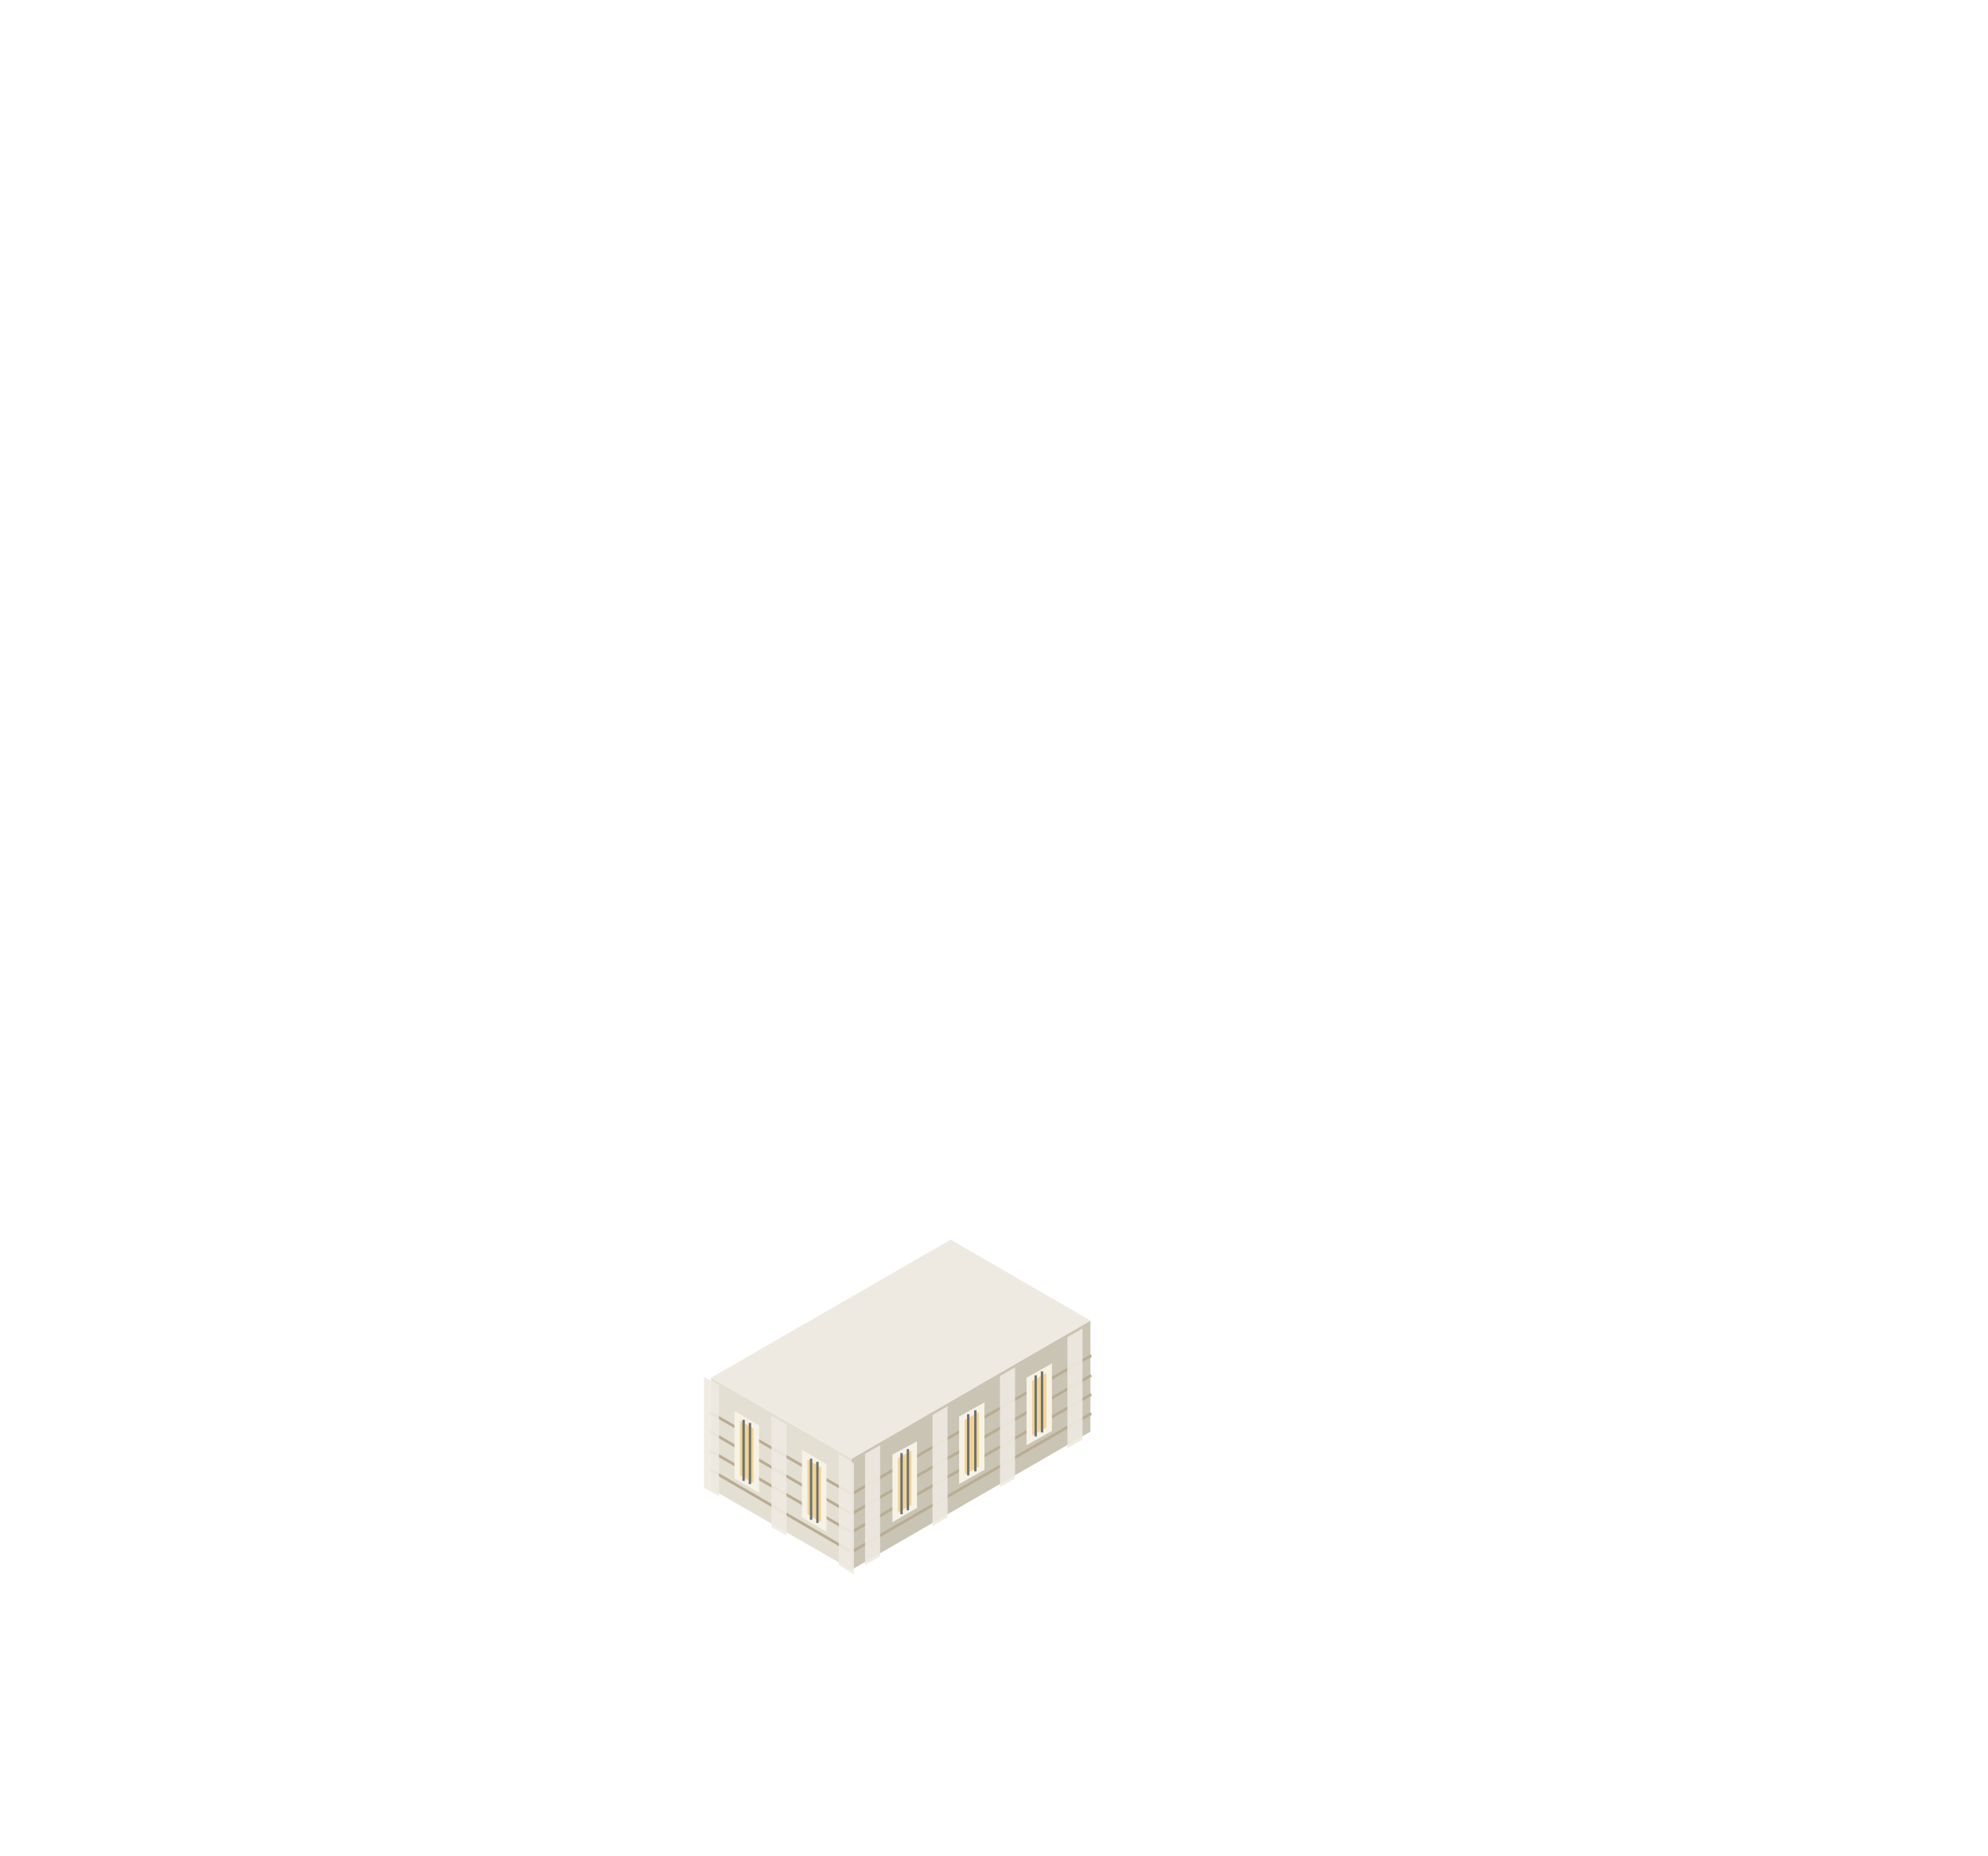
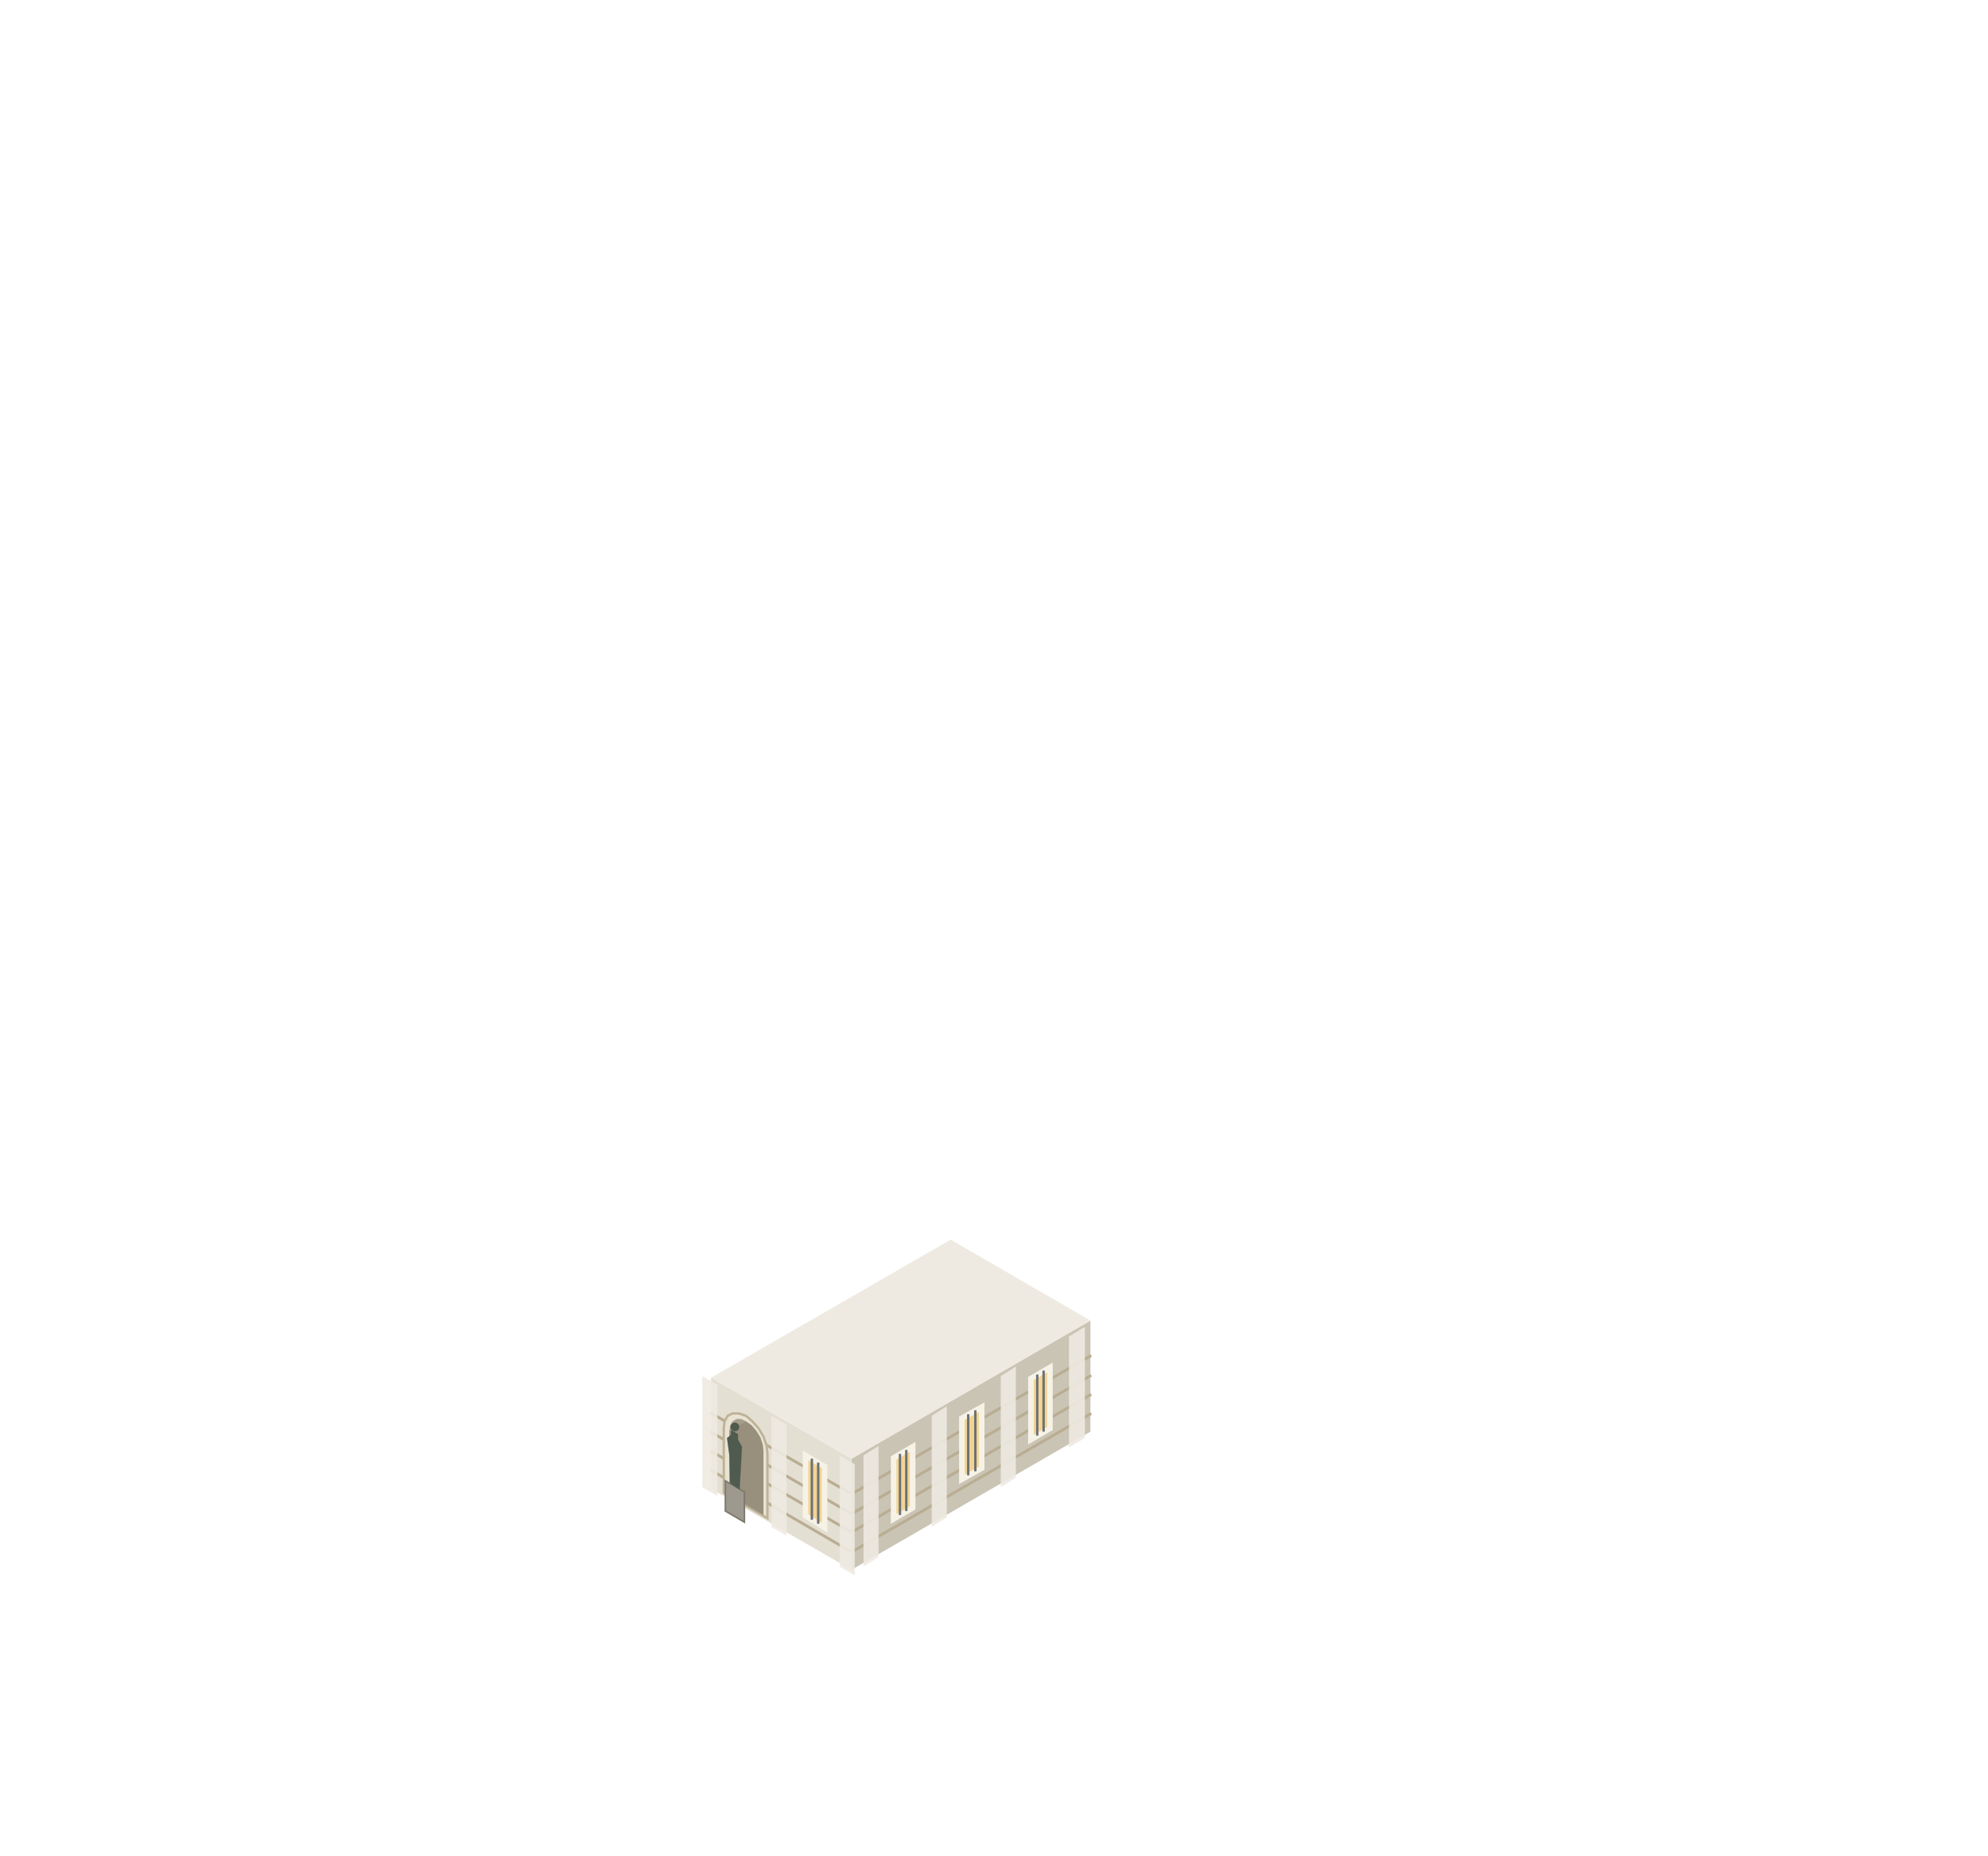
<svg xmlns="http://www.w3.org/2000/svg" viewBox="177.8 90.4 250.5 233.8" width="501" height="467.6">
  <defs>
    <linearGradient id="iso-lit-glow" x1="0" y1="0" x2="0" y2="1">
      <stop offset="0" stop-color="#FFFFFF" stop-opacity="0.75" />
      <stop offset="1" stop-color="#FFFFFF" stop-opacity="0" />
    </linearGradient>
    <linearGradient id="iso-lit-l" x1="0" y1="0" x2="0" y2="1">
      <stop offset="0" stop-color="#FFF7DC" />
      <stop offset="1" stop-color="#FFD47E" />
    </linearGradient>
    <linearGradient id="iso-lit-r" x1="0" y1="0" x2="0" y2="1">
      <stop offset="0" stop-color="#FBE2A2" />
      <stop offset="1" stop-color="#ECB65A" />
    </linearGradient>
  </defs>
  <polygon points="315.2,270.8 285.1,288.2 285.1,274.2 315.2,256.8" fill="#CAC4B5" />
  <path d="M315.3 268.5L285.2 285.9M315.3 266.1L285.2 283.4M315.3 263.7L285.2 281.1M315.3 261.2L285.2 278.6" stroke="#B9AD92" stroke-width="0.35" />
-   <polygon points="314.2,271.8 312.3,272.9 312.3,258.9 314.2,257.8" fill="#EEEAE1" opacity="0.9" />
-   <polygon points="305.7,276.7 303.8,277.8 303.8,263.8 305.7,262.7" fill="#EEEAE1" opacity="0.9" />
-   <polygon points="297.2,281.6 295.3,282.7 295.3,268.7 297.2,267.6" fill="#EEEAE1" opacity="0.9" />
-   <polygon points="288.7,286.5 286.8,287.6 286.8,273.6 288.7,272.5" fill="#EEEAE1" opacity="0.9" />
-   <polygon points="310,270.5 307.5,271.9 307.5,264.2 310,262.8" fill="#F2D492" stroke="#F7F2E6" stroke-width="0.7" />
-   <path d="M309.1 270.9V263.2M308.3 271.4V263.7" stroke="#6B7178" stroke-width="0.3" />
+   <polygon points="314.5,271.6 312.5,272.8 312.5,258.8 314.5,257.6" fill="#EEEAE1" opacity="0.9" />
+   <polygon points="305.8,276.6 303.9,277.8 303.9,263.8 305.8,262.6" fill="#EEEAE1" opacity="0.9" />
+   <polygon points="297.1,281.6 295.2,282.8 295.2,268.8 297.1,267.6" fill="#EEEAE1" opacity="0.9" />
+   <polygon points="288.5,286.6 286.6,287.8 286.6,273.8 288.5,272.6" fill="#EEEAE1" opacity="0.9" />
+   <polygon points="310.1,270.4 307.7,271.8 307.7,264.1 310.1,262.7" fill="#F2D492" stroke="#F7F2E6" stroke-width="0.7" />
+   <path d="M309.3 270.8V263.1M308.5 271.3V263.6" stroke="#6B7178" stroke-width="0.3" />
  <polygon points="301.5,275.4 299,276.8 299,269.1 301.5,267.7" fill="#F2D492" stroke="#F7F2E6" stroke-width="0.7" />
  <path d="M300.7 275.8V268.1M299.8 276.3V268.6" stroke="#6B7178" stroke-width="0.3" />
-   <polygon points="293,280.2 290.6,281.6 290.6,273.9 293,272.6" fill="#F2D492" stroke="#F7F2E6" stroke-width="0.7" />
-   <path d="M292.2 280.7V273M291.4 281.2V273.5" stroke="#6B7178" stroke-width="0.3" />
+   <polygon points="292.8,280.4 290.4,281.8 290.4,274.1 292.8,272.7" fill="#F2D492" stroke="#F7F2E6" stroke-width="0.7" />
+   <path d="M292 280.8V273.1M291.2 281.3V273.6" stroke="#6B7178" stroke-width="0.3" />
  <polygon points="285.1,288.2 267.4,278 267.4,264 285.1,274.2" fill="#E4DFD3" />
  <path d="M285 285.9L267.3 275.6M285 283.4L267.3 273.2M285 281.1L267.3 270.8M285 278.6L267.3 268.4" stroke="#B9AD92" stroke-width="0.35" />
-   <polygon points="285.4,288.8 283.5,287.6 283.5,273.6 285.4,274.8" fill="#EEEAE1" opacity="0.9" />
+   <polygon points="285.5,288.9 283.6,287.8 283.6,273.8 285.5,274.9" fill="#EEEAE1" opacity="0.9" />
  <polygon points="276.9,283.9 275,282.8 275,268.8 276.9,269.9" fill="#EEEAE1" opacity="0.9" />
-   <polygon points="268.4,278.9 266.5,277.9 266.5,263.9 268.4,264.9" fill="#EEEAE1" opacity="0.9" />
-   <polygon points="281.6,282.8 279.2,281.4 279.2,273.7 281.6,275.1" fill="#F2D492" stroke="#F7F2E6" stroke-width="0.7" />
-   <path d="M280.8 282.3V274.6M280 281.9V274.2" stroke="#6B7178" stroke-width="0.3" />
-   <polygon points="273.1,277.9 270.7,276.5 270.7,268.8 273.1,270.2" fill="#F2D492" stroke="#F7F2E6" stroke-width="0.7" />
-   <path d="M272.3 277.4V269.7M271.5 277V269.3" stroke="#6B7178" stroke-width="0.3" />
+   <polygon points="268.2,278.9 266.3,277.8 266.3,263.8 268.2,264.9" fill="#EEEAE1" opacity="0.9" />
+   <polygon points="281.7,282.9 279.3,281.4 279.3,273.8 281.7,275.2" fill="#F2D492" stroke="#F7F2E6" stroke-width="0.7" />
+   <path d="M280.9 282.4V274.7M280.1 281.9V274.2" stroke="#6B7178" stroke-width="0.3" />
+   <polygon points="274.5,281.7 269,278.5 269,270.4 269.1,269.5 269.5,268.8 270.1,268.5 270.9,268.5 271.8,268.8 272.6,269.5 273.4,270.4 274,271.4 274.4,272.6 274.5,273.6" fill="#E9E3D4" stroke="#BFB297" stroke-width="0.3" />
+   <polygon points="274,281.3 269.7,278.8 269.7,270.7 269.8,270 270.1,269.5 270.6,269.2 271.2,269.2 271.8,269.5 272.5,270 273.1,270.7 273.6,271.5 273.9,272.4 274,273.2" fill="#A69D8A" />
+   <polygon points="274,281.3 269.7,278.8 269.7,270.7 271.8,269.5 272.5,270 273.1,270.7 273.6,271.5 273.9,272.4 274,273.2" fill="#8F8673" opacity="0.6" />
+   <polygon points="271.6,282.2 269.2,280.8 269.2,277 271.6,278.4" fill="#9E998E" stroke="#7E796E" stroke-width="0.2" />
+   <polygon points="271,278.1 269.8,277.3 269.7,273.8 269.4,271.6 269.9,271.2 269.9,270.6 270.8,271.1 270.8,271.8 271.3,272.7 271.2,274.6" fill="#4F5B4F" />
+   <circle cx="270.4" cy="270.2" r="0.55" fill="#4F5B4F" />
  <polygon points="267.4,264 297.6,246.6 315.2,256.8 285.1,274.2" fill="#EEEAE1" />
</svg>
